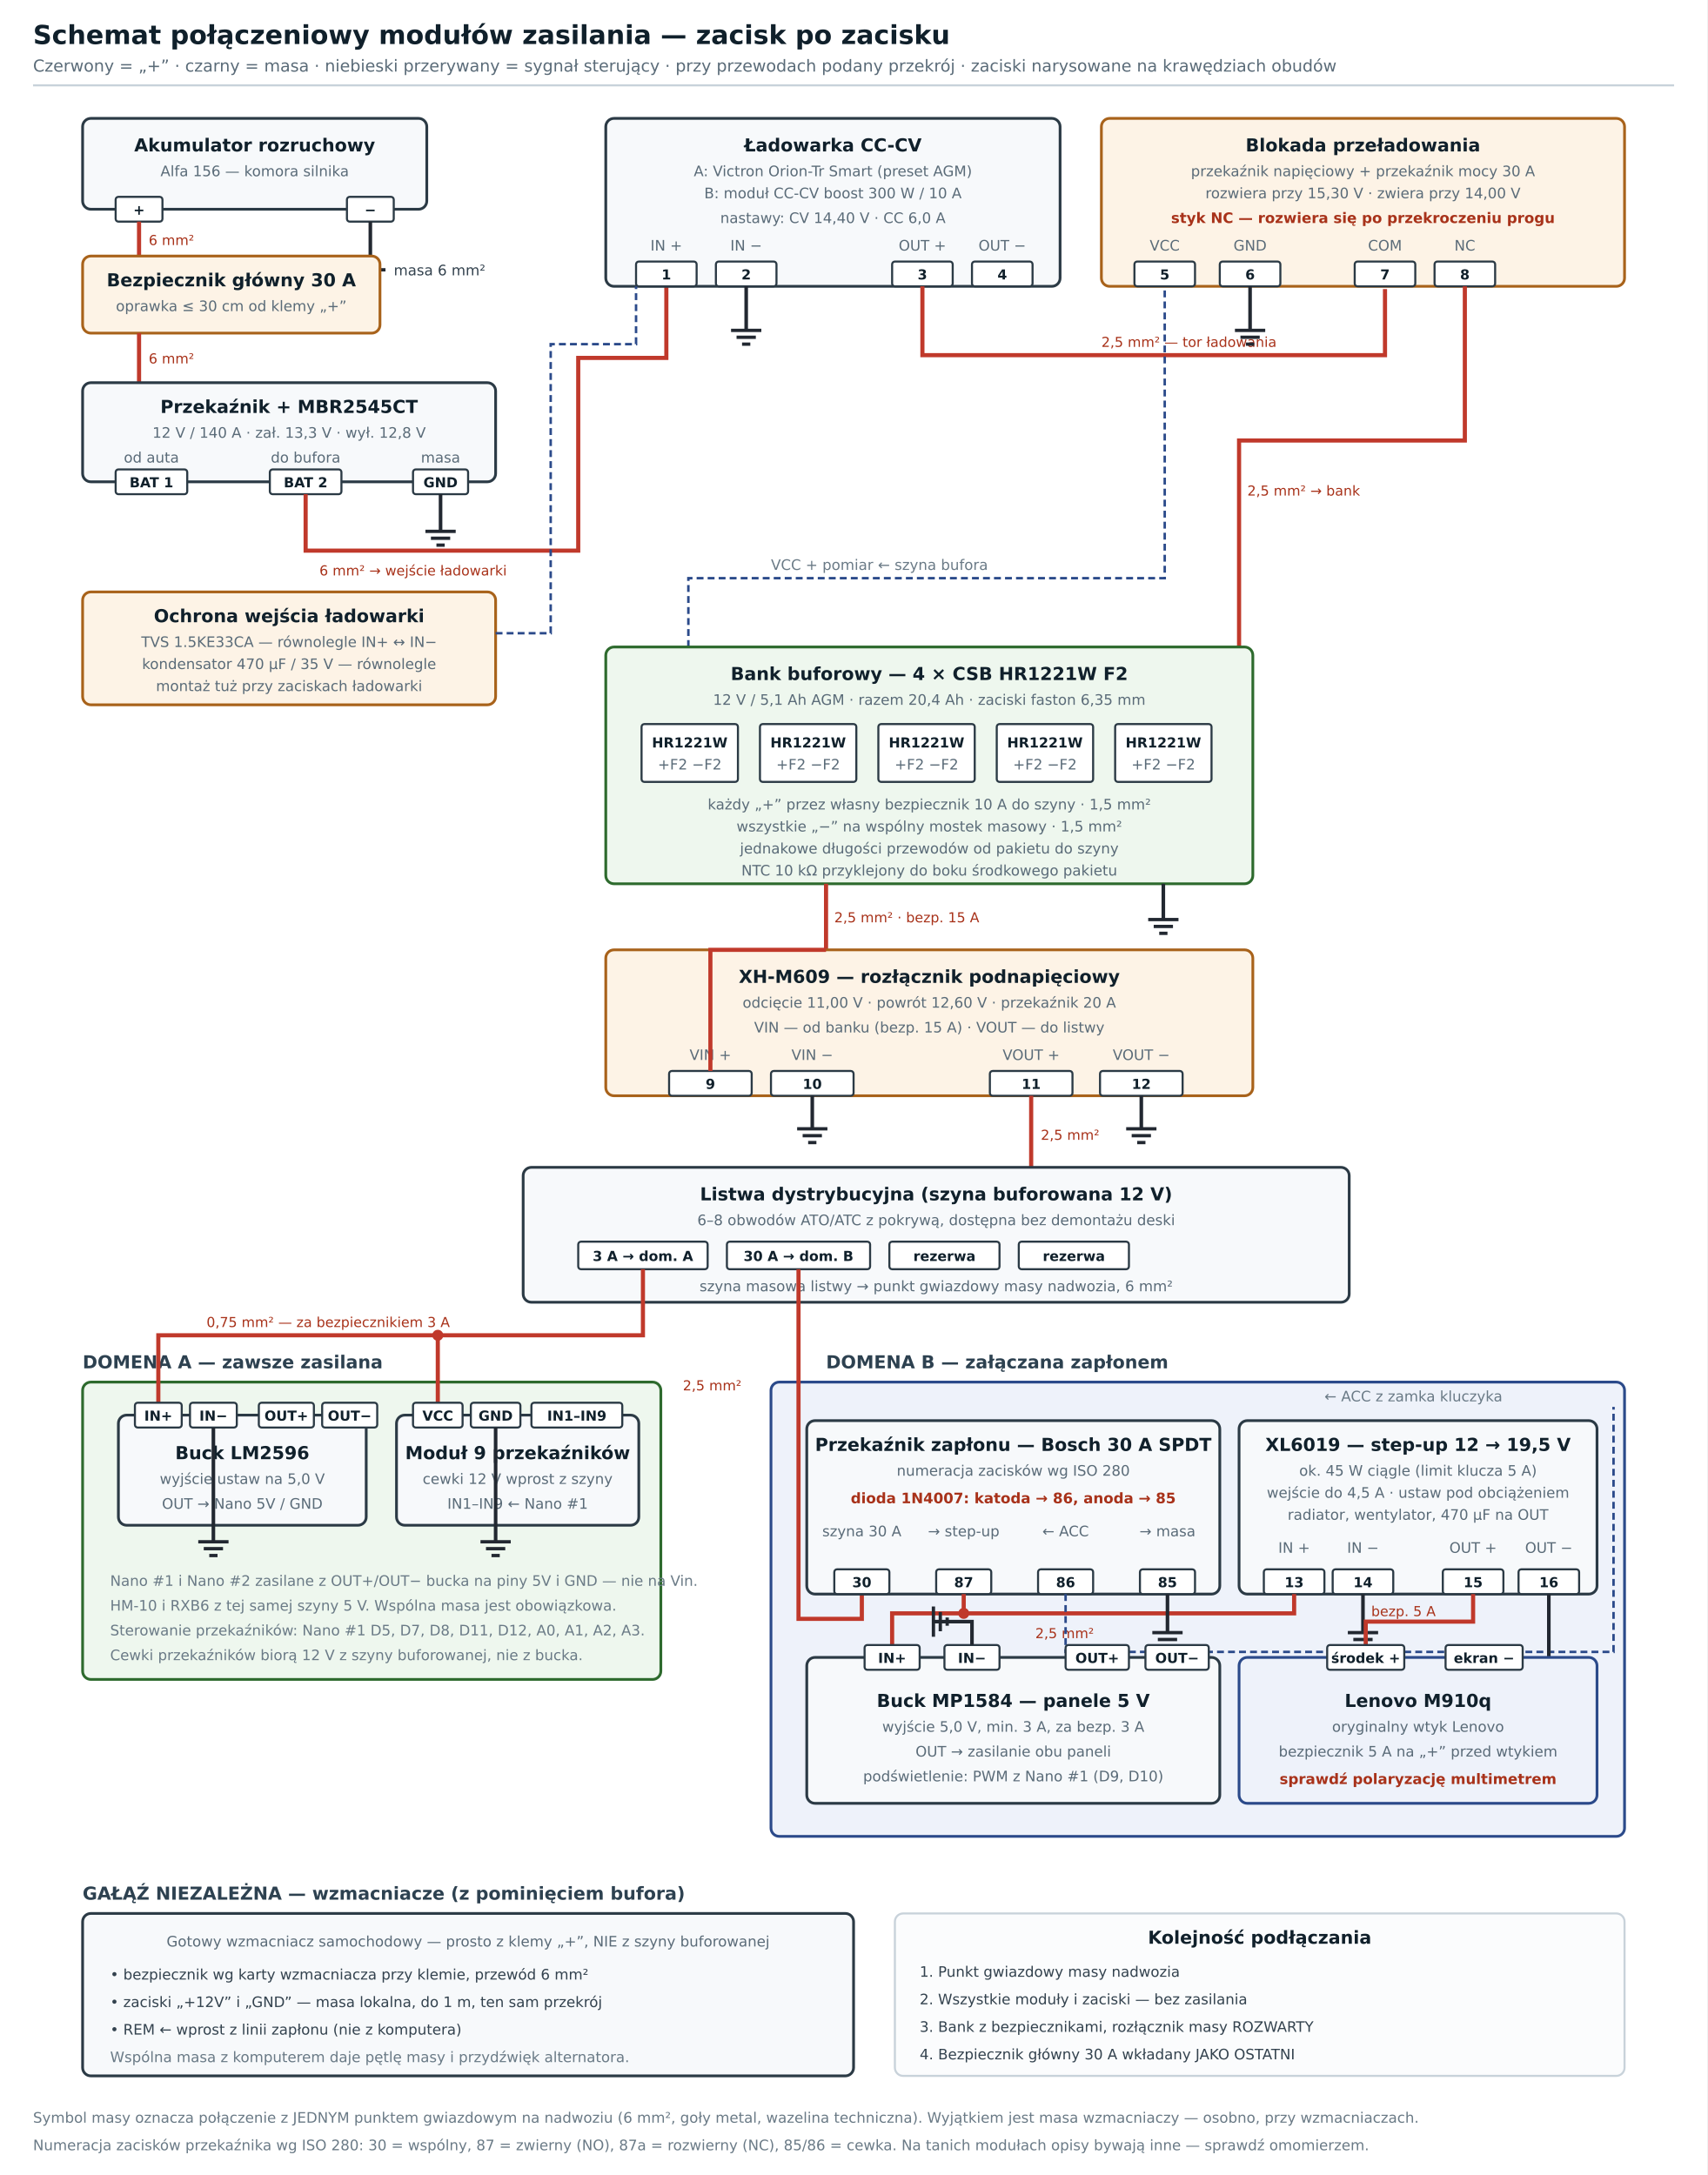
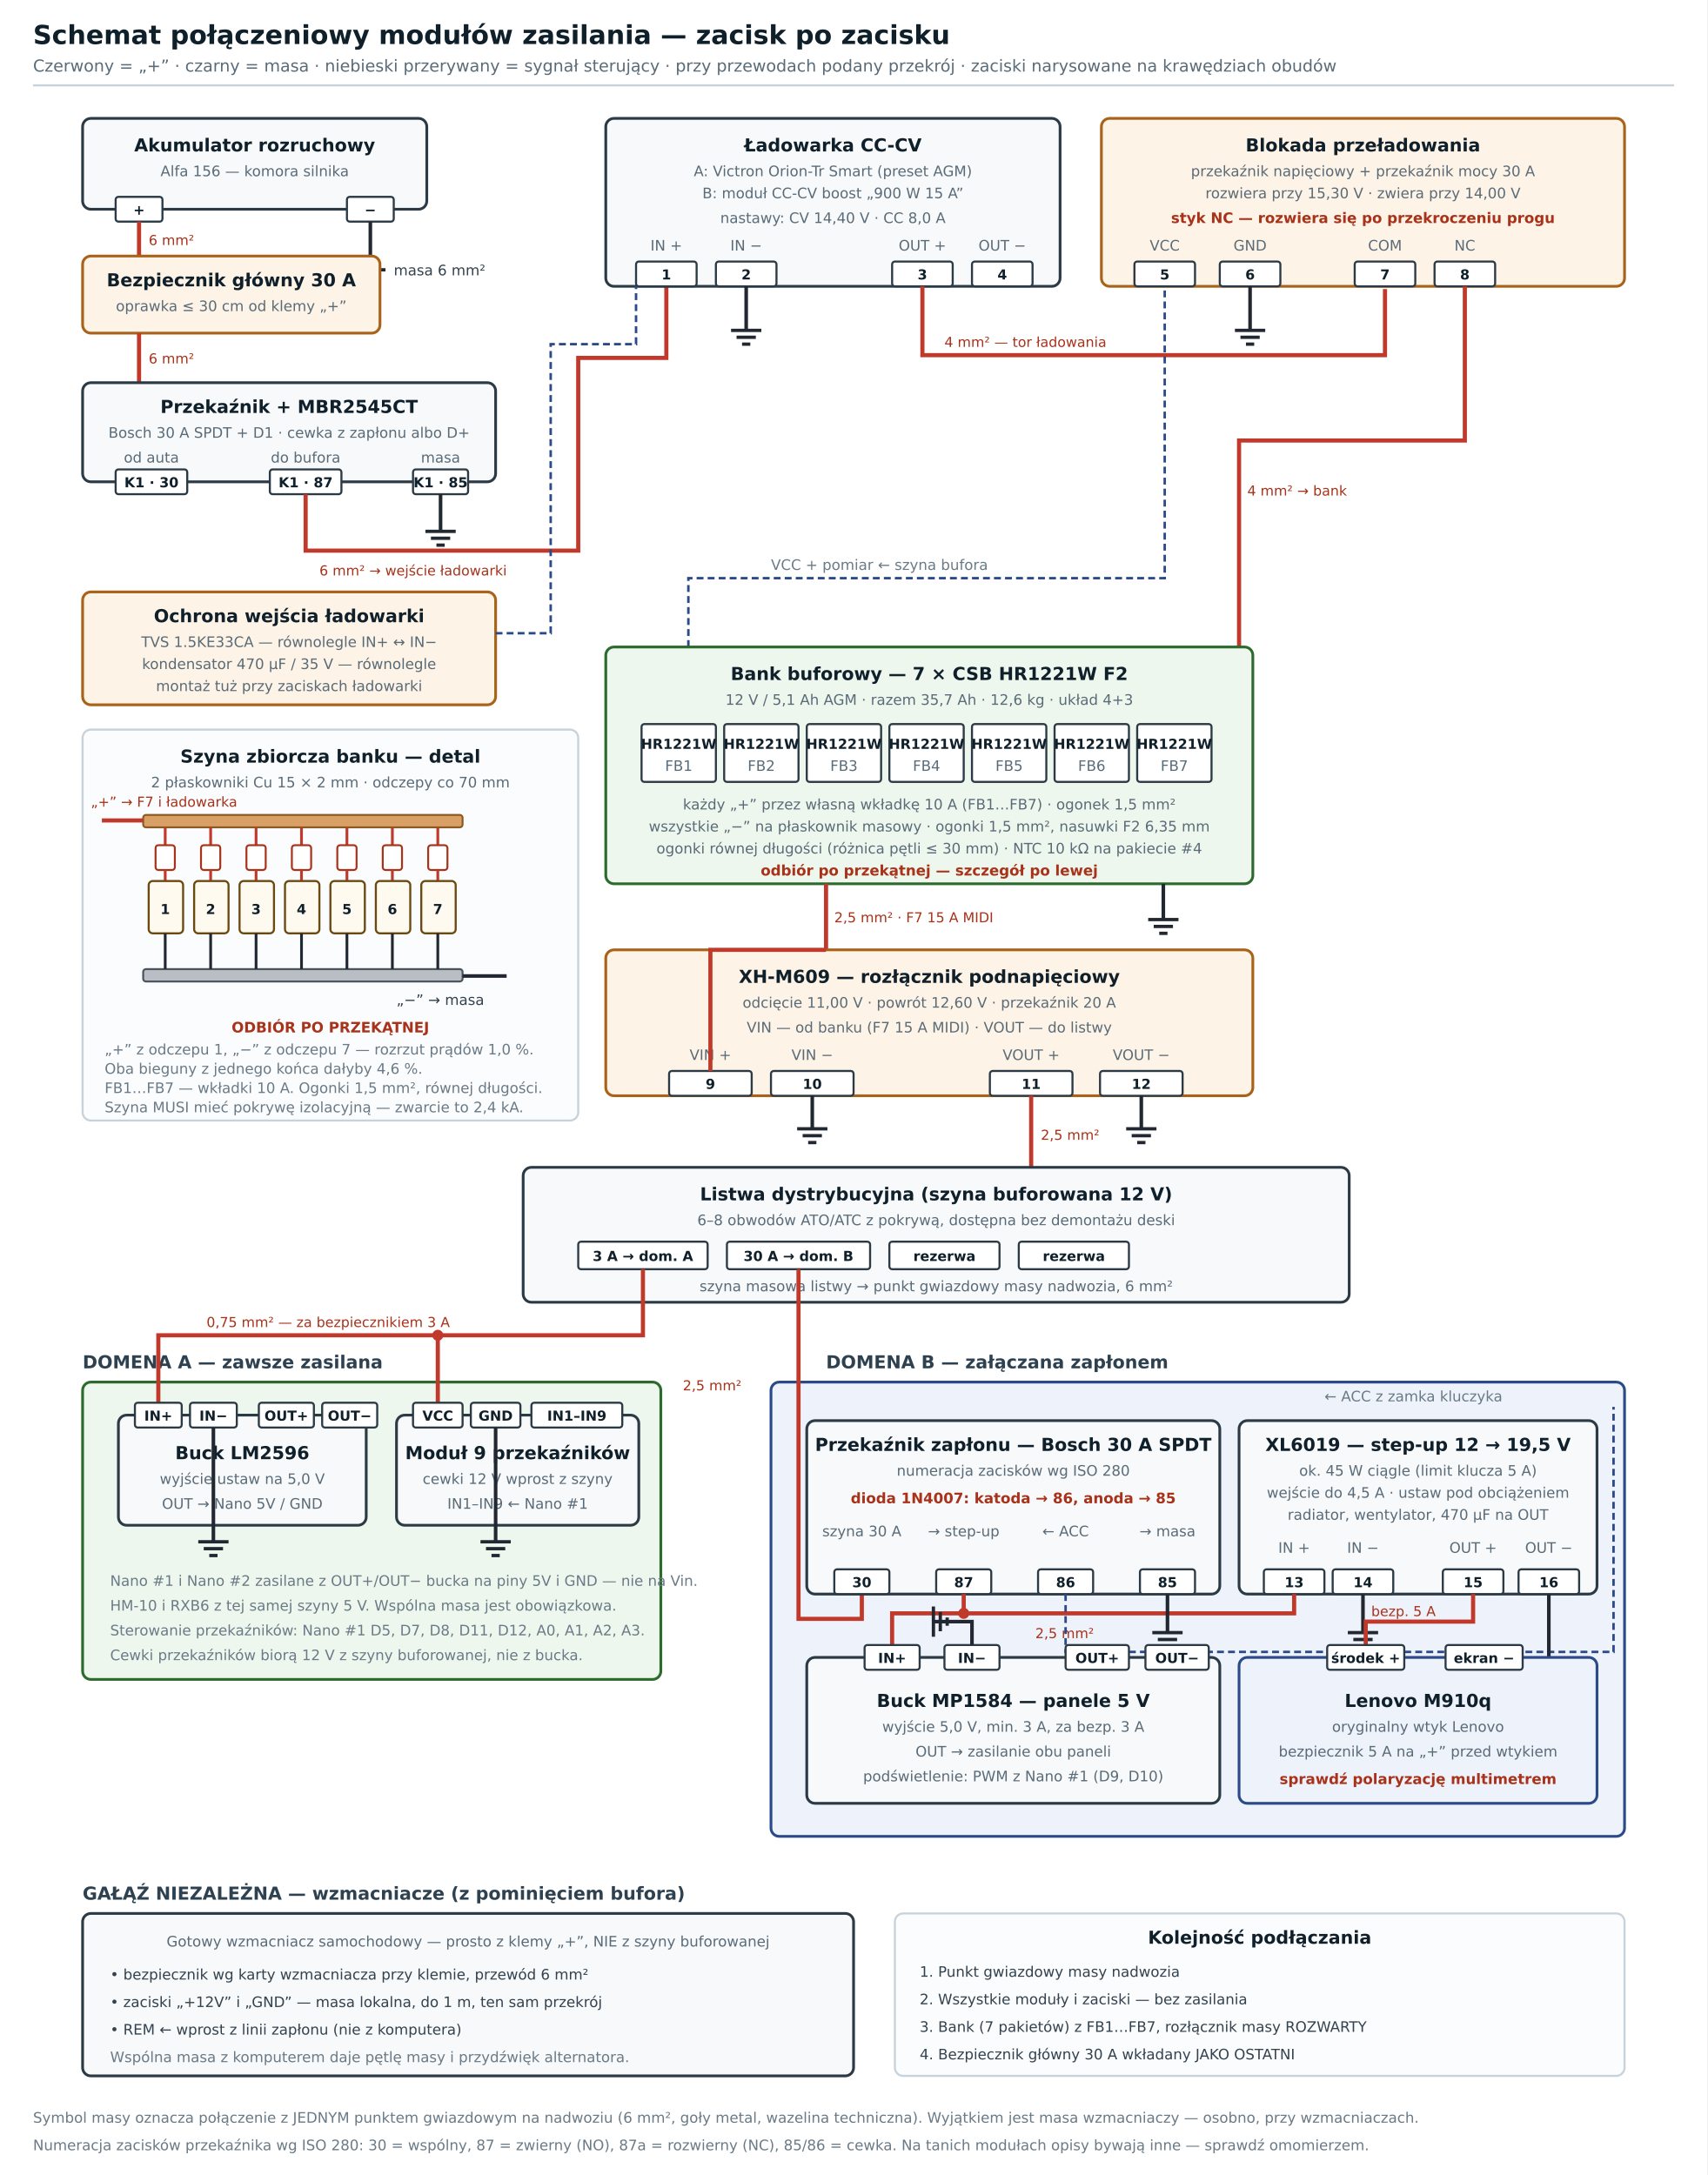
<svg xmlns="http://www.w3.org/2000/svg" width="1240" height="1580" viewBox="0 0 1240 1580" font-family="DejaVu Sans, Verdana, sans-serif">
  <style>
    .bg    { fill: #ffffff; }
    .mod   { fill: #f7f9fb; stroke: #2b3a45; stroke-width: 2; rx: 6; }
    .modP  { fill: #fdf3e6; stroke: #a8621a; stroke-width: 2; rx: 6; }
    .modA  { fill: #eef7ee; stroke: #2d6a2d; stroke-width: 2; rx: 6; }
    .modB  { fill: #eef2fa; stroke: #2b4a8a; stroke-width: 2; rx: 6; }
    .term  { fill: #ffffff; stroke: #2b3a45; stroke-width: 1.5; rx: 2; }
    .plus  { stroke: #c0392b; stroke-width: 3; fill: none; }
    .minus { stroke: #222831; stroke-width: 2.6; fill: none; }
    .sig   { stroke: #2b4a8a; stroke-width: 1.8; fill: none; stroke-dasharray: 5 3; }
    .ttl   { font-size: 19px; font-weight: bold; fill: #10202b; }
    .sub   { font-size: 12px; fill: #5a6b78; }
    .mt    { font-size: 13px; font-weight: bold; fill: #10202b; text-anchor: middle; }
    .ms    { font-size: 10.5px; fill: #5a6b78; text-anchor: middle; }
    .tp    { font-size: 10px; font-weight: bold; fill: #10202b; text-anchor: middle; }
    .wl    { font-size: 10px; fill: #a8321a; }
    .wn    { font-size: 10.5px; fill: #33424e; }
    .note  { font-size: 10.5px; fill: #6a7a86; }
    .warn  { font-size: 10.5px; font-weight: bold; fill: #a8321a; text-anchor: middle; }
    .sec   { font-size: 13px; font-weight: bold; fill: #2d4150; }
  </style>
  <defs>
    <g id="gnd">
      <path stroke="#222831" stroke-width="2.4" fill="none" d="M-11 0 L11 0" />
      <path stroke="#222831" stroke-width="2.4" fill="none" d="M-7 5 L7 5" />
      <path stroke="#222831" stroke-width="2.4" fill="none" d="M-3 10 L3 10" />
    </g>
  </defs>
  <rect class="bg" x="0" y="0" width="1240" height="1580" />
  <text class="ttl" x="24" y="32">Schemat połączeniowy modułów zasilania — zacisk po zacisku</text>
  <text class="sub" x="24" y="52">Czerwony = „+” · czarny = masa · niebieski przerywany = sygnał sterujący · przy przewodach podany przekrój · zaciski narysowane na krawędziach obudów</text>
  <line x1="24" y1="62" x2="1216" y2="62" stroke="#c8d2da" stroke-width="1.5" />
  <rect class="mod" x="60" y="86" width="250" height="66" />
  <text class="mt" x="185" y="110">Akumulator rozruchowy</text>
  <text class="ms" x="185" y="128">Alfa 156 — komora silnika</text>
  <rect class="term" x="84" y="143" width="34" height="18" />
  <text class="tp" x="101" y="156">+</text>
  <rect class="term" x="252" y="143" width="34" height="18" />
  <text class="tp" x="269" y="156">−</text>
  <path class="plus" d="M101 161 L101 186" />
  <text class="wl" x="108" y="178">6 mm²</text>
  <path class="minus" d="M269 161 L269 196" />
  <use href="#gnd" x="269" y="196" />
  <text class="wn" x="286" y="200">masa 6 mm²</text>
  <rect class="modP" x="60" y="186" width="216" height="56" />
  <text class="mt" x="168" y="208">Bezpiecznik główny 30 A</text>
  <text class="ms" x="168" y="226">oprawka ≤ 30 cm od klemy „+”</text>
  <path class="plus" d="M101 242 L101 278" />
  <text class="wl" x="108" y="264">6 mm²</text>
  <rect class="mod" x="60" y="278" width="300" height="72" />
  <text class="mt" x="210" y="300">Przekaźnik + MBR2545CT</text>
-   <text class="ms" x="210" y="318">12 V / 140 A · zał. 13,3 V · wył. 12,8 V</text>
+   <text class="ms" x="210" y="318">Bosch 30 A SPDT + D1 · cewka z zapłonu albo D+</text>
  <text class="ms" x="110" y="336">od auta</text>
  <text class="ms" x="222" y="336">do bufora</text>
  <text class="ms" x="320" y="336">masa</text>
  <rect class="term" x="84" y="341" width="52" height="18" />
-   <text class="tp" x="110" y="354">BAT 1</text>
+   <text class="tp" x="110" y="354">K1 · 30</text>
  <rect class="term" x="196" y="341" width="52" height="18" />
-   <text class="tp" x="222" y="354">BAT 2</text>
+   <text class="tp" x="222" y="354">K1 · 87</text>
  <rect class="term" x="300" y="341" width="40" height="18" />
-   <text class="tp" x="320" y="354">GND</text>
+   <text class="tp" x="320" y="354">K1 · 85</text>
  <path class="minus" d="M320 359 L320 386" />
  <use href="#gnd" x="320" y="386" />
  <path class="plus" d="M222 359 L222 400 L420 400 L420 260 L484 260 L484 208" />
  <text class="wl" x="232" y="418">6 mm² → wejście ładowarki</text>
  <rect class="mod" x="440" y="86" width="330" height="122" />
  <text class="mt" x="605" y="110">Ładowarka CC-CV</text>
  <text class="ms" x="605" y="128">A: Victron Orion-Tr Smart (preset AGM)</text>
-   <text class="ms" x="605" y="144">B: moduł CC-CV boost 300 W / 10 A</text>
-   <text class="ms" x="605" y="162">nastawy: CV 14,40 V · CC 6,0 A</text>
+   <text class="ms" x="605" y="144">B: moduł CC-CV boost „900 W 15 A”</text>
+   <text class="ms" x="605" y="162">nastawy: CV 14,40 V · CC 8,0 A</text>
  <text class="ms" x="484" y="182">IN +</text>
  <text class="ms" x="542" y="182">IN −</text>
  <text class="ms" x="670" y="182">OUT +</text>
  <text class="ms" x="728" y="182">OUT −</text>
  <rect class="term" x="462" y="190" width="44" height="18" />
  <text class="tp" x="484" y="203">1</text>
  <rect class="term" x="520" y="190" width="44" height="18" />
  <text class="tp" x="542" y="203">2</text>
  <rect class="term" x="648" y="190" width="44" height="18" />
  <text class="tp" x="670" y="203">3</text>
  <rect class="term" x="706" y="190" width="44" height="18" />
  <text class="tp" x="728" y="203">4</text>
  <path class="minus" d="M542 208 L542 240" />
  <use href="#gnd" x="542" y="240" />
  <rect class="modP" x="60" y="430" width="300" height="82" />
  <text class="mt" x="210" y="452">Ochrona wejścia ładowarki</text>
  <text class="ms" x="210" y="470">TVS 1.5KE33CA — równolegle IN+ ↔ IN−</text>
  <text class="ms" x="210" y="486">kondensator 470 µF / 35 V — równolegle</text>
  <text class="ms" x="210" y="502">montaż tuż przy zaciskach ładowarki</text>
  <path class="sig" d="M360 460 L400 460 L400 250 L462 250 L462 208" />
  <path class="plus" d="M670 208 L670 258 L1006 258 L1006 210" />
-   <text class="wl" x="800" y="252">2,5 mm² — tor ładowania</text>
+   <text class="wl" x="686" y="252">4 mm² — tor ładowania</text>
  <rect class="modP" x="800" y="86" width="380" height="122" />
  <text class="mt" x="990" y="110">Blokada przeładowania</text>
  <text class="ms" x="990" y="128">przekaźnik napięciowy + przekaźnik mocy 30 A</text>
  <text class="ms" x="990" y="144">rozwiera przy 15,30 V · zwiera przy 14,00 V</text>
  <text class="warn" x="990" y="162">styk NC — rozwiera się po przekroczeniu progu</text>
  <text class="ms" x="846" y="182">VCC</text>
  <text class="ms" x="908" y="182">GND</text>
  <text class="ms" x="1006" y="182">COM</text>
  <text class="ms" x="1064" y="182">NC</text>
  <rect class="term" x="824" y="190" width="44" height="18" />
  <text class="tp" x="846" y="203">5</text>
  <rect class="term" x="886" y="190" width="44" height="18" />
  <text class="tp" x="908" y="203">6</text>
  <rect class="term" x="984" y="190" width="44" height="18" />
  <text class="tp" x="1006" y="203">7</text>
  <rect class="term" x="1042" y="190" width="44" height="18" />
  <text class="tp" x="1064" y="203">8</text>
  <path class="minus" d="M908 208 L908 240" />
  <use href="#gnd" x="908" y="240" />
  <path class="sig" d="M500 470 L500 420 L846 420 L846 208" />
  <text class="note" x="560" y="414">VCC + pomiar ← szyna bufora</text>
  <path class="plus" d="M1064 208 L1064 320 L900 320 L900 470" />
-   <text class="wl" x="906" y="360">2,5 mm² → bank</text>
+   <text class="wl" x="906" y="360">4 mm² → bank</text>
+   <rect x="60" y="530" width="360" height="284" fill="#fbfcfd" stroke="#c8d2da" stroke-width="1.5" rx="6" />
+   <text class="mt" x="240" y="554">Szyna zbiorcza banku — detal</text>
+   <text class="ms" x="240" y="572">2 płaskowniki Cu 15 × 2 mm · odczepy co 70 mm</text>
+   <rect x="104" y="592" width="232" height="9" fill="#d9a066" stroke="#8a5a22" stroke-width="1.4" rx="2" />
+   <rect x="104" y="704" width="232" height="9" fill="#b9bec4" stroke="#4a545c" stroke-width="1.4" rx="2" />
+   <path class="plus" d="M104 596 L74 596" />
+   <text class="wl" x="66" y="586">„+” → F7 i ładowarka</text>
+   <path class="minus" d="M336 709 L368 709" />
+   <text class="wn" x="288" y="730">„−” → masa</text>
+   <line x1="120" y1="601" x2="120" y2="614" stroke="#c0392b" stroke-width="2" />
+   <rect x="113" y="614" width="14" height="18" fill="#ffffff" stroke="#a8321a" stroke-width="1.4" rx="2" />
+   <line x1="120" y1="632" x2="120" y2="640" stroke="#c0392b" stroke-width="2" />
+   <rect x="108" y="640" width="25" height="38" fill="#fffaf0" stroke="#6b4a12" stroke-width="1.5" rx="3" />
+   <text class="tp" x="120" y="664">1</text>
+   <line x1="120" y1="678" x2="120" y2="704" stroke="#222831" stroke-width="2" />
+   <line x1="153" y1="601" x2="153" y2="614" stroke="#c0392b" stroke-width="2" />
+   <rect x="146" y="614" width="14" height="18" fill="#ffffff" stroke="#a8321a" stroke-width="1.4" rx="2" />
+   <line x1="153" y1="632" x2="153" y2="640" stroke="#c0392b" stroke-width="2" />
+   <rect x="141" y="640" width="25" height="38" fill="#fffaf0" stroke="#6b4a12" stroke-width="1.5" rx="3" />
+   <text class="tp" x="153" y="664">2</text>
+   <line x1="153" y1="678" x2="153" y2="704" stroke="#222831" stroke-width="2" />
+   <line x1="186" y1="601" x2="186" y2="614" stroke="#c0392b" stroke-width="2" />
+   <rect x="179" y="614" width="14" height="18" fill="#ffffff" stroke="#a8321a" stroke-width="1.4" rx="2" />
+   <line x1="186" y1="632" x2="186" y2="640" stroke="#c0392b" stroke-width="2" />
+   <rect x="174" y="640" width="25" height="38" fill="#fffaf0" stroke="#6b4a12" stroke-width="1.5" rx="3" />
+   <text class="tp" x="186" y="664">3</text>
+   <line x1="186" y1="678" x2="186" y2="704" stroke="#222831" stroke-width="2" />
+   <line x1="219" y1="601" x2="219" y2="614" stroke="#c0392b" stroke-width="2" />
+   <rect x="212" y="614" width="14" height="18" fill="#ffffff" stroke="#a8321a" stroke-width="1.4" rx="2" />
+   <line x1="219" y1="632" x2="219" y2="640" stroke="#c0392b" stroke-width="2" />
+   <rect x="207" y="640" width="25" height="38" fill="#fffaf0" stroke="#6b4a12" stroke-width="1.5" rx="3" />
+   <text class="tp" x="219" y="664">4</text>
+   <line x1="219" y1="678" x2="219" y2="704" stroke="#222831" stroke-width="2" />
+   <line x1="252" y1="601" x2="252" y2="614" stroke="#c0392b" stroke-width="2" />
+   <rect x="245" y="614" width="14" height="18" fill="#ffffff" stroke="#a8321a" stroke-width="1.4" rx="2" />
+   <line x1="252" y1="632" x2="252" y2="640" stroke="#c0392b" stroke-width="2" />
+   <rect x="240" y="640" width="25" height="38" fill="#fffaf0" stroke="#6b4a12" stroke-width="1.5" rx="3" />
+   <text class="tp" x="252" y="664">5</text>
+   <line x1="252" y1="678" x2="252" y2="704" stroke="#222831" stroke-width="2" />
+   <line x1="285" y1="601" x2="285" y2="614" stroke="#c0392b" stroke-width="2" />
+   <rect x="278" y="614" width="14" height="18" fill="#ffffff" stroke="#a8321a" stroke-width="1.4" rx="2" />
+   <line x1="285" y1="632" x2="285" y2="640" stroke="#c0392b" stroke-width="2" />
+   <rect x="273" y="640" width="25" height="38" fill="#fffaf0" stroke="#6b4a12" stroke-width="1.5" rx="3" />
+   <text class="tp" x="285" y="664">6</text>
+   <line x1="285" y1="678" x2="285" y2="704" stroke="#222831" stroke-width="2" />
+   <line x1="318" y1="601" x2="318" y2="614" stroke="#c0392b" stroke-width="2" />
+   <rect x="311" y="614" width="14" height="18" fill="#ffffff" stroke="#a8321a" stroke-width="1.4" rx="2" />
+   <line x1="318" y1="632" x2="318" y2="640" stroke="#c0392b" stroke-width="2" />
+   <rect x="306" y="640" width="25" height="38" fill="#fffaf0" stroke="#6b4a12" stroke-width="1.5" rx="3" />
+   <text class="tp" x="318" y="664">7</text>
+   <line x1="318" y1="678" x2="318" y2="704" stroke="#222831" stroke-width="2" />
+   <text class="warn" x="240" y="750" text-anchor="middle">ODBIÓR PO PRZEKĄTNEJ</text>
+   <text class="note" x="76" y="766">„+” z odczepu 1, „−” z odczepu 7 — rozrzut prądów 1,0 %.</text>
+   <text class="note" x="76" y="780">Oba bieguny z jednego końca dałyby 4,6 %.</text>
+   <text class="note" x="76" y="794">FB1…FB7 — wkładki 10 A. Ogonki 1,5 mm², równej długości.</text>
+   <text class="note" x="76" y="808">Szyna MUSI mieć pokrywę izolacyjną — zwarcie to 2,4 kA.</text>
  <rect class="modA" x="440" y="470" width="470" height="172" />
-   <text class="mt" x="675" y="494">Bank buforowy — 4 × CSB HR1221W F2</text>
-   <text class="ms" x="675" y="512">12 V / 5,1 Ah AGM · razem 20,4 Ah · zaciski faston 6,35 mm</text>
+   <text class="mt" x="675" y="494">Bank buforowy — 7 × CSB HR1221W F2</text>
+   <text class="ms" x="675" y="512">12 V / 5,1 Ah AGM · razem 35,7 Ah · 12,6 kg · układ 4+3</text>
  <g>
-     <rect class="term" x="466" y="526" width="70" height="42" />
-     <text class="tp" x="501" y="543">HR1221W</text>
-     <text class="ms" x="501" y="559">+F2  −F2</text>
-     <rect class="term" x="552" y="526" width="70" height="42" />
-     <text class="tp" x="587" y="543">HR1221W</text>
-     <text class="ms" x="587" y="559">+F2  −F2</text>
-     <rect class="term" x="638" y="526" width="70" height="42" />
-     <text class="tp" x="673" y="543">HR1221W</text>
-     <text class="ms" x="673" y="559">+F2  −F2</text>
-     <rect class="term" x="724" y="526" width="70" height="42" />
-     <text class="tp" x="759" y="543">HR1221W</text>
-     <text class="ms" x="759" y="559">+F2  −F2</text>
-     <rect class="term" x="810" y="526" width="70" height="42" />
-     <text class="tp" x="845" y="543">HR1221W</text>
-     <text class="ms" x="845" y="559">+F2  −F2</text>
+     <rect class="term" x="466" y="526" width="54" height="42" />
+     <text class="tp" x="493" y="544" font-size="9">HR1221W</text>
+     <text class="ms" x="493" y="560">FB1</text>
+     <rect class="term" x="526" y="526" width="54" height="42" />
+     <text class="tp" x="553" y="544" font-size="9">HR1221W</text>
+     <text class="ms" x="553" y="560">FB2</text>
+     <rect class="term" x="586" y="526" width="54" height="42" />
+     <text class="tp" x="613" y="544" font-size="9">HR1221W</text>
+     <text class="ms" x="613" y="560">FB3</text>
+     <rect class="term" x="646" y="526" width="54" height="42" />
+     <text class="tp" x="673" y="544" font-size="9">HR1221W</text>
+     <text class="ms" x="673" y="560">FB4</text>
+     <rect class="term" x="706" y="526" width="54" height="42" />
+     <text class="tp" x="733" y="544" font-size="9">HR1221W</text>
+     <text class="ms" x="733" y="560">FB5</text>
+     <rect class="term" x="766" y="526" width="54" height="42" />
+     <text class="tp" x="793" y="544" font-size="9">HR1221W</text>
+     <text class="ms" x="793" y="560">FB6</text>
+     <rect class="term" x="826" y="526" width="54" height="42" />
+     <text class="tp" x="853" y="544" font-size="9">HR1221W</text>
+     <text class="ms" x="853" y="560">FB7</text>
  </g>
-   <text class="ms" x="675" y="588">każdy „+” przez własny bezpiecznik 10 A do szyny · 1,5 mm²</text>
-   <text class="ms" x="675" y="604">wszystkie „−” na wspólny mostek masowy · 1,5 mm²</text>
-   <text class="ms" x="675" y="620">jednakowe długości przewodów od pakietu do szyny</text>
-   <text class="ms" x="675" y="636">NTC 10 kΩ przyklejony do boku środkowego pakietu</text>
+   <text class="ms" x="675" y="588">każdy „+” przez własną wkładkę 10 A (FB1…FB7) · ogonek 1,5 mm²</text>
+   <text class="ms" x="675" y="604">wszystkie „−” na płaskownik masowy · ogonki 1,5 mm², nasuwki F2 6,35 mm</text>
+   <text class="ms" x="675" y="620">ogonki równej długości (różnica pętli ≤ 30 mm) · NTC 10 kΩ na pakiecie #4</text>
+   <text class="warn" x="675" y="636">odbiór po przekątnej — szczegół po lewej</text>
  <path class="plus" d="M600 642 L600 690" />
-   <text class="wl" x="606" y="670">2,5 mm² · bezp. 15 A</text>
+   <text class="wl" x="606" y="670">2,5 mm² · F7 15 A MIDI</text>
  <path class="minus" d="M845 642 L845 668" />
  <use href="#gnd" x="845" y="668" />
  <rect class="modP" x="440" y="690" width="470" height="106" />
  <text class="mt" x="675" y="714">XH-M609 — rozłącznik podnapięciowy</text>
  <text class="ms" x="675" y="732">odcięcie 11,00 V · powrót 12,60 V · przekaźnik 20 A</text>
-   <text class="ms" x="675" y="750">VIN — od banku (bezp. 15 A) · VOUT — do listwy</text>
+   <text class="ms" x="675" y="750">VIN — od banku (F7 15 A MIDI) · VOUT — do listwy</text>
  <text class="ms" x="516" y="770">VIN +</text>
  <text class="ms" x="590" y="770">VIN −</text>
  <text class="ms" x="749" y="770">VOUT +</text>
  <text class="ms" x="829" y="770">VOUT −</text>
  <rect class="term" x="486" y="778" width="60" height="18" />
  <text class="tp" x="516" y="791">9</text>
  <rect class="term" x="560" y="778" width="60" height="18" />
  <text class="tp" x="590" y="791">10</text>
  <rect class="term" x="719" y="778" width="60" height="18" />
  <text class="tp" x="749" y="791">11</text>
  <rect class="term" x="799" y="778" width="60" height="18" />
  <text class="tp" x="829" y="791">12</text>
  <path class="plus" d="M600 690 L516 690 L516 778" />
  <path class="minus" d="M590 796 L590 820" />
  <use href="#gnd" x="590" y="820" />
  <path class="minus" d="M829 796 L829 820" />
  <use href="#gnd" x="829" y="820" />
  <path class="plus" d="M749 796 L749 848" />
  <text class="wl" x="756" y="828">2,5 mm²</text>
  <rect class="mod" x="380" y="848" width="600" height="98" />
  <text class="mt" x="680" y="872">Listwa dystrybucyjna (szyna buforowana 12 V)</text>
  <text class="ms" x="680" y="890">6–8 obwodów ATO/ATC z pokrywą, dostępna bez demontażu deski</text>
  <rect class="term" x="420" y="902" width="94" height="20" />
  <text class="tp" x="467" y="916">3 A → dom. A</text>
  <rect class="term" x="528" y="902" width="104" height="20" />
  <text class="tp" x="580" y="916">30 A → dom. B</text>
  <rect class="term" x="646" y="902" width="80" height="20" />
  <text class="tp" x="686" y="916">rezerwa</text>
  <rect class="term" x="740" y="902" width="80" height="20" />
  <text class="tp" x="780" y="916">rezerwa</text>
  <text class="ms" x="680" y="938">szyna masowa listwy → punkt gwiazdowy masy nadwozia, 6 mm²</text>
  <text class="sec" x="60" y="994">DOMENA A — zawsze zasilana</text>
  <rect class="modA" x="60" y="1004" width="420" height="216" />
  <path class="plus" d="M467 922 L467 970 L115 970 L115 1019" />
  <text class="wl" x="150" y="964">0,75 mm² — za bezpiecznikiem 3 A</text>
  <path class="plus" d="M318 970 L318 1019" />
  <circle cx="318" cy="970" r="4" fill="#c0392b" />
  <rect class="mod" x="86" y="1028" width="180" height="80" />
  <rect class="term" x="98" y="1019" width="34" height="18" />
  <text class="tp" x="115" y="1032">IN+</text>
  <rect class="term" x="138" y="1019" width="34" height="18" />
  <text class="tp" x="155" y="1032">IN−</text>
  <rect class="term" x="188" y="1019" width="40" height="18" />
  <text class="tp" x="208" y="1032">OUT+</text>
  <rect class="term" x="234" y="1019" width="40" height="18" />
  <text class="tp" x="254" y="1032">OUT−</text>
  <text class="mt" x="176" y="1060">Buck LM2596</text>
  <text class="ms" x="176" y="1078">wyjście ustaw na 5,0 V</text>
  <text class="ms" x="176" y="1096">OUT → Nano 5V / GND</text>
  <rect class="mod" x="288" y="1028" width="176" height="80" />
  <rect class="term" x="300" y="1019" width="36" height="18" />
  <text class="tp" x="318" y="1032">VCC</text>
  <rect class="term" x="342" y="1019" width="36" height="18" />
  <text class="tp" x="360" y="1032">GND</text>
  <rect class="term" x="386" y="1019" width="66" height="18" />
  <text class="tp" x="419" y="1032">IN1–IN9</text>
  <text class="mt" x="376" y="1060">Moduł 9 przekaźników</text>
  <text class="ms" x="376" y="1078">cewki 12 V wprost z szyny</text>
  <text class="ms" x="376" y="1096">IN1–IN9 ← Nano #1</text>
  <path class="minus" d="M155 1037 L155 1120" />
  <use href="#gnd" x="155" y="1120" />
  <path class="minus" d="M360 1037 L360 1120" />
  <use href="#gnd" x="360" y="1120" />
  <text class="note" x="80" y="1152">Nano #1 i Nano #2 zasilane z OUT+/OUT− bucka na piny 5V i GND — nie na Vin.</text>
  <text class="note" x="80" y="1170">HM-10 i RXB6 z tej samej szyny 5 V. Wspólna masa jest obowiązkowa.</text>
  <text class="note" x="80" y="1188">Sterowanie przekaźników: Nano #1 D5, D7, D8, D11, D12, A0, A1, A2, A3.</text>
  <text class="note" x="80" y="1206">Cewki przekaźników biorą 12 V z szyny buforowanej, nie z bucka.</text>
  <text class="sec" x="600" y="994">DOMENA B — załączana zapłonem</text>
  <rect class="modB" x="560" y="1004" width="620" height="330" />
  <path class="plus" d="M580 922 L580 1176 L626 1176 L626 1158" />
  <text class="wl" x="496" y="1010">2,5 mm²</text>
  <rect class="mod" x="586" y="1032" width="300" height="126" />
  <text class="mt" x="736" y="1054">Przekaźnik zapłonu — Bosch 30 A SPDT</text>
  <text class="ms" x="736" y="1072">numeracja zacisków wg ISO 280</text>
  <text class="warn" x="736" y="1092">dioda 1N4007: katoda → 86, anoda → 85</text>
  <text class="ms" x="626" y="1116">szyna 30 A</text>
  <text class="ms" x="700" y="1116">→ step-up</text>
  <text class="ms" x="774" y="1116">← ACC</text>
  <text class="ms" x="848" y="1116">→ masa</text>
  <rect class="term" x="606" y="1140" width="40" height="18" />
  <text class="tp" x="626" y="1153">30</text>
  <rect class="term" x="680" y="1140" width="40" height="18" />
  <text class="tp" x="700" y="1153">87</text>
  <rect class="term" x="754" y="1140" width="40" height="18" />
  <text class="tp" x="774" y="1153">86</text>
  <rect class="term" x="828" y="1140" width="40" height="18" />
  <text class="tp" x="848" y="1153">85</text>
  <rect class="mod" x="900" y="1032" width="260" height="126" />
  <text class="mt" x="1030" y="1054">XL6019 — step-up 12 → 19,5 V</text>
  <text class="ms" x="1030" y="1072">ok. 45 W ciągle (limit klucza 5 A)</text>
  <text class="ms" x="1030" y="1088">wejście do 4,5 A · ustaw pod obciążeniem</text>
  <text class="ms" x="1030" y="1104">radiator, wentylator, 470 µF na OUT</text>
  <text class="ms" x="940" y="1128">IN +</text>
  <text class="ms" x="990" y="1128">IN −</text>
  <text class="ms" x="1070" y="1128">OUT +</text>
  <text class="ms" x="1125" y="1128">OUT −</text>
  <rect class="term" x="918" y="1140" width="44" height="18" />
  <text class="tp" x="940" y="1153">13</text>
  <rect class="term" x="968" y="1140" width="44" height="18" />
  <text class="tp" x="990" y="1153">14</text>
  <rect class="term" x="1048" y="1140" width="44" height="18" />
  <text class="tp" x="1070" y="1153">15</text>
  <rect class="term" x="1103" y="1140" width="44" height="18" />
  <text class="tp" x="1125" y="1153">16</text>
  <path class="plus" d="M700 1158 L700 1172 L940 1172 L940 1158" />
  <circle cx="700" cy="1172" r="4" fill="#c0392b" />
  <path class="plus" d="M700 1172 L648 1172 L648 1195" />
  <text class="wl" x="752" y="1190">2,5 mm²</text>
  <path class="minus" d="M848 1158 L848 1186" />
  <use href="#gnd" x="848" y="1186" />
  <path class="minus" d="M990 1158 L990 1186" />
  <use href="#gnd" x="990" y="1186" />
  <path class="sig" d="M774 1158 L774 1200 L1172 1200 L1172 1022" />
  <text class="note" x="962" y="1018">← ACC z zamka kluczyka</text>
  <path class="plus" d="M1070 1158 L1070 1178 L992 1178 L992 1195" />
  <text class="wl" x="996" y="1174">bezp. 5 A</text>
  <path class="minus" d="M1125 1158 L1125 1214 L1078 1214 L1078 1195" />
  <rect class="mod" x="586" y="1204" width="300" height="106" />
  <rect class="term" x="628" y="1195" width="40" height="18" />
  <text class="tp" x="648" y="1208">IN+</text>
  <rect class="term" x="686" y="1195" width="40" height="18" />
  <text class="tp" x="706" y="1208">IN−</text>
  <rect class="term" x="774" y="1195" width="46" height="18" />
  <text class="tp" x="797" y="1208">OUT+</text>
  <rect class="term" x="832" y="1195" width="46" height="18" />
  <text class="tp" x="855" y="1208">OUT−</text>
  <text class="mt" x="736" y="1240">Buck MP1584 — panele 5 V</text>
  <text class="ms" x="736" y="1258">wyjście 5,0 V, min. 3 A, za bezp. 3 A</text>
  <text class="ms" x="736" y="1276">OUT → zasilanie obu paneli</text>
  <text class="ms" x="736" y="1294">podświetlenie: PWM z Nano #1 (D9, D10)</text>
  <path class="minus" d="M706 1195 L706 1178 L678 1178" />
  <use href="#gnd" x="678" y="1178" transform="rotate(-90 678 1178)" />
  <rect class="modB" x="900" y="1204" width="260" height="106" />
  <rect class="term" x="964" y="1195" width="56" height="18" />
  <text class="tp" x="992" y="1208">środek +</text>
  <rect class="term" x="1050" y="1195" width="56" height="18" />
  <text class="tp" x="1078" y="1208">ekran −</text>
  <text class="mt" x="1030" y="1240">Lenovo M910q</text>
  <text class="ms" x="1030" y="1258">oryginalny wtyk Lenovo</text>
  <text class="ms" x="1030" y="1276">bezpiecznik 5 A na „+” przed wtykiem</text>
  <text class="warn" x="1030" y="1296">sprawdź polaryzację multimetrem</text>
  <text class="sec" x="60" y="1380">GAŁĄŹ NIEZALEŻNA — wzmacniacze (z pominięciem bufora)</text>
  <rect class="mod" x="60" y="1390" width="560" height="118" />
  <text class="ms" x="340" y="1414">Gotowy wzmacniacz samochodowy — prosto z klemy „+”, NIE z szyny buforowanej</text>
  <text class="wn" x="80" y="1438">• bezpiecznik wg karty wzmacniacza przy klemie, przewód 6 mm²</text>
  <text class="wn" x="80" y="1458">• zaciski „+12V” i „GND” — masa lokalna, do 1 m, ten sam przekrój</text>
  <text class="wn" x="80" y="1478">• REM ← wprost z linii zapłonu (nie z komputera)</text>
  <text class="note" x="80" y="1498">Wspólna masa z komputerem daje pętlę masy i przydźwięk alternatora.</text>
  <rect x="650" y="1390" width="530" height="118" fill="#fbfcfd" stroke="#c8d2da" stroke-width="1.5" rx="6" />
  <text class="mt" x="915" y="1412">Kolejność podłączania</text>
  <text class="wn" x="668" y="1436">1. Punkt gwiazdowy masy nadwozia</text>
  <text class="wn" x="668" y="1456">2. Wszystkie moduły i zaciski — bez zasilania</text>
-   <text class="wn" x="668" y="1476">3. Bank z bezpiecznikami, rozłącznik masy ROZWARTY</text>
+   <text class="wn" x="668" y="1476">3. Bank (7 pakietów) z FB1…FB7, rozłącznik masy ROZWARTY</text>
  <text class="wn" x="668" y="1496">4. Bezpiecznik główny 30 A wkładany JAKO OSTATNI</text>
  <text class="note" x="24" y="1542">Symbol masy oznacza połączenie z JEDNYM punktem gwiazdowym na nadwoziu (6 mm², goły metal, wazelina techniczna). Wyjątkiem jest masa wzmacniaczy — osobno, przy wzmacniaczach.</text>
  <text class="note" x="24" y="1562">Numeracja zacisków przekaźnika wg ISO 280: 30 = wspólny, 87 = zwierny (NO), 87a = rozwierny (NC), 85/86 = cewka. Na tanich modułach opisy bywają inne — sprawdź omomierzem.</text>
</svg>
